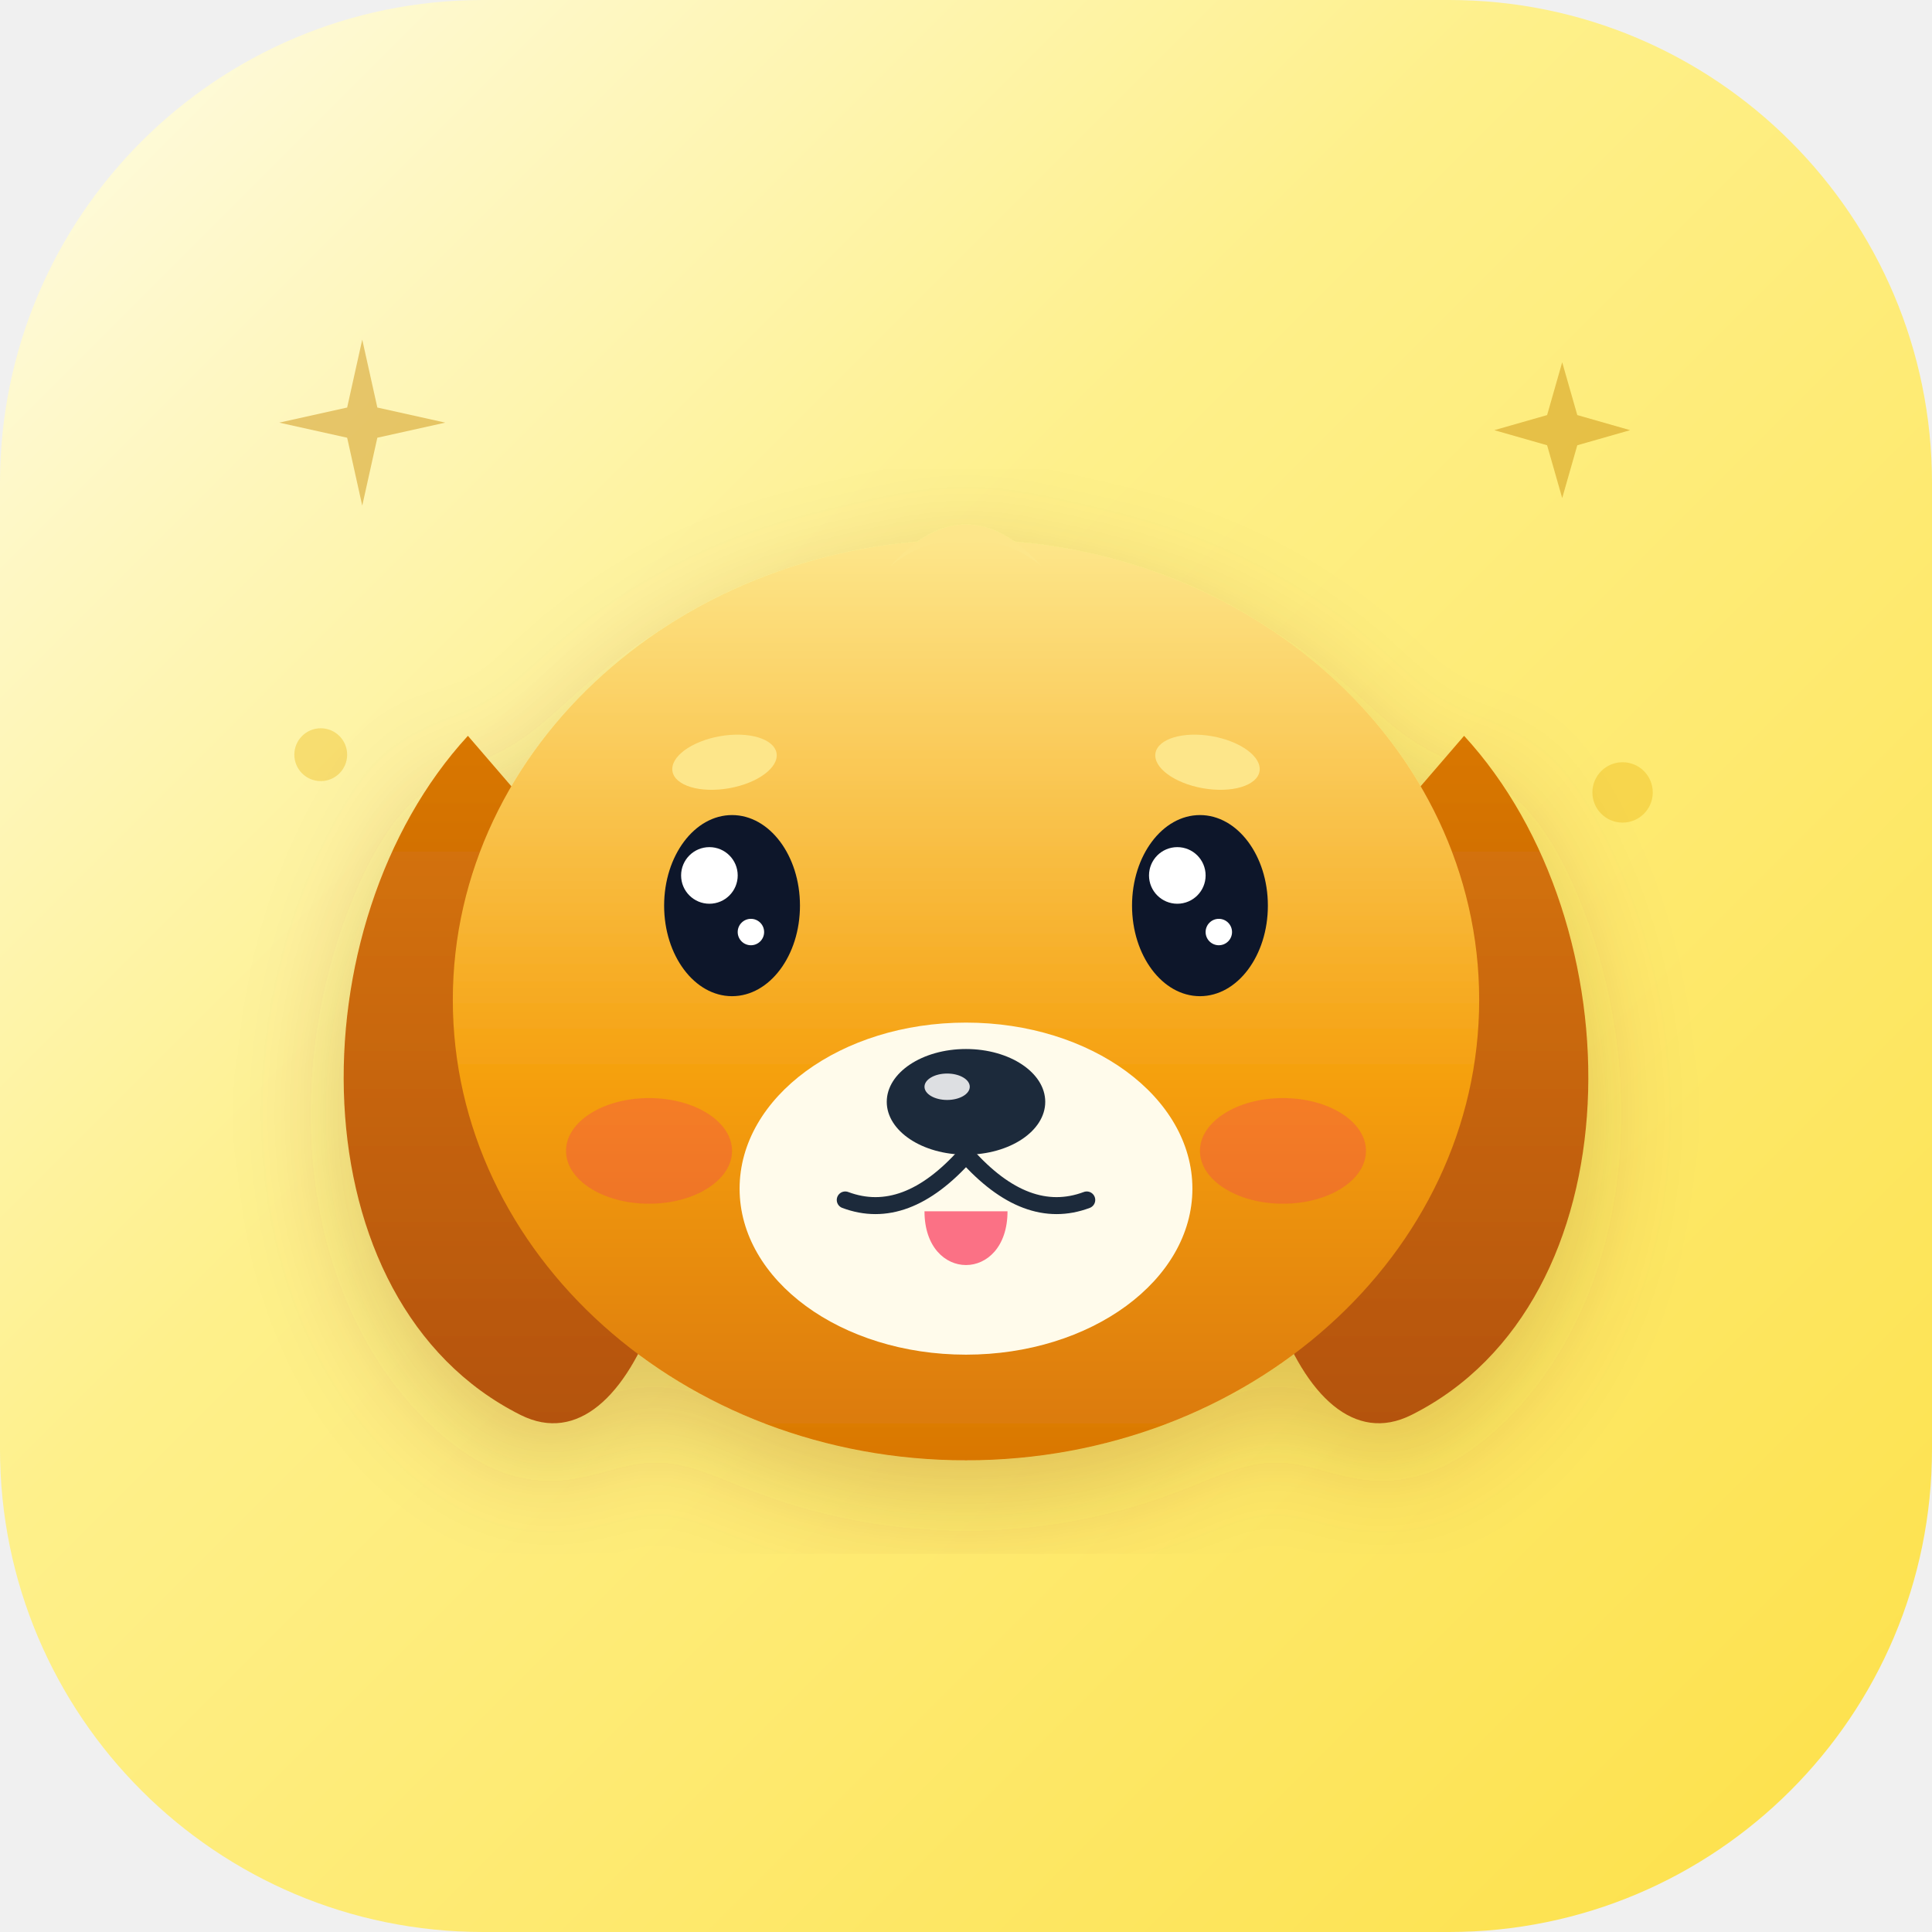
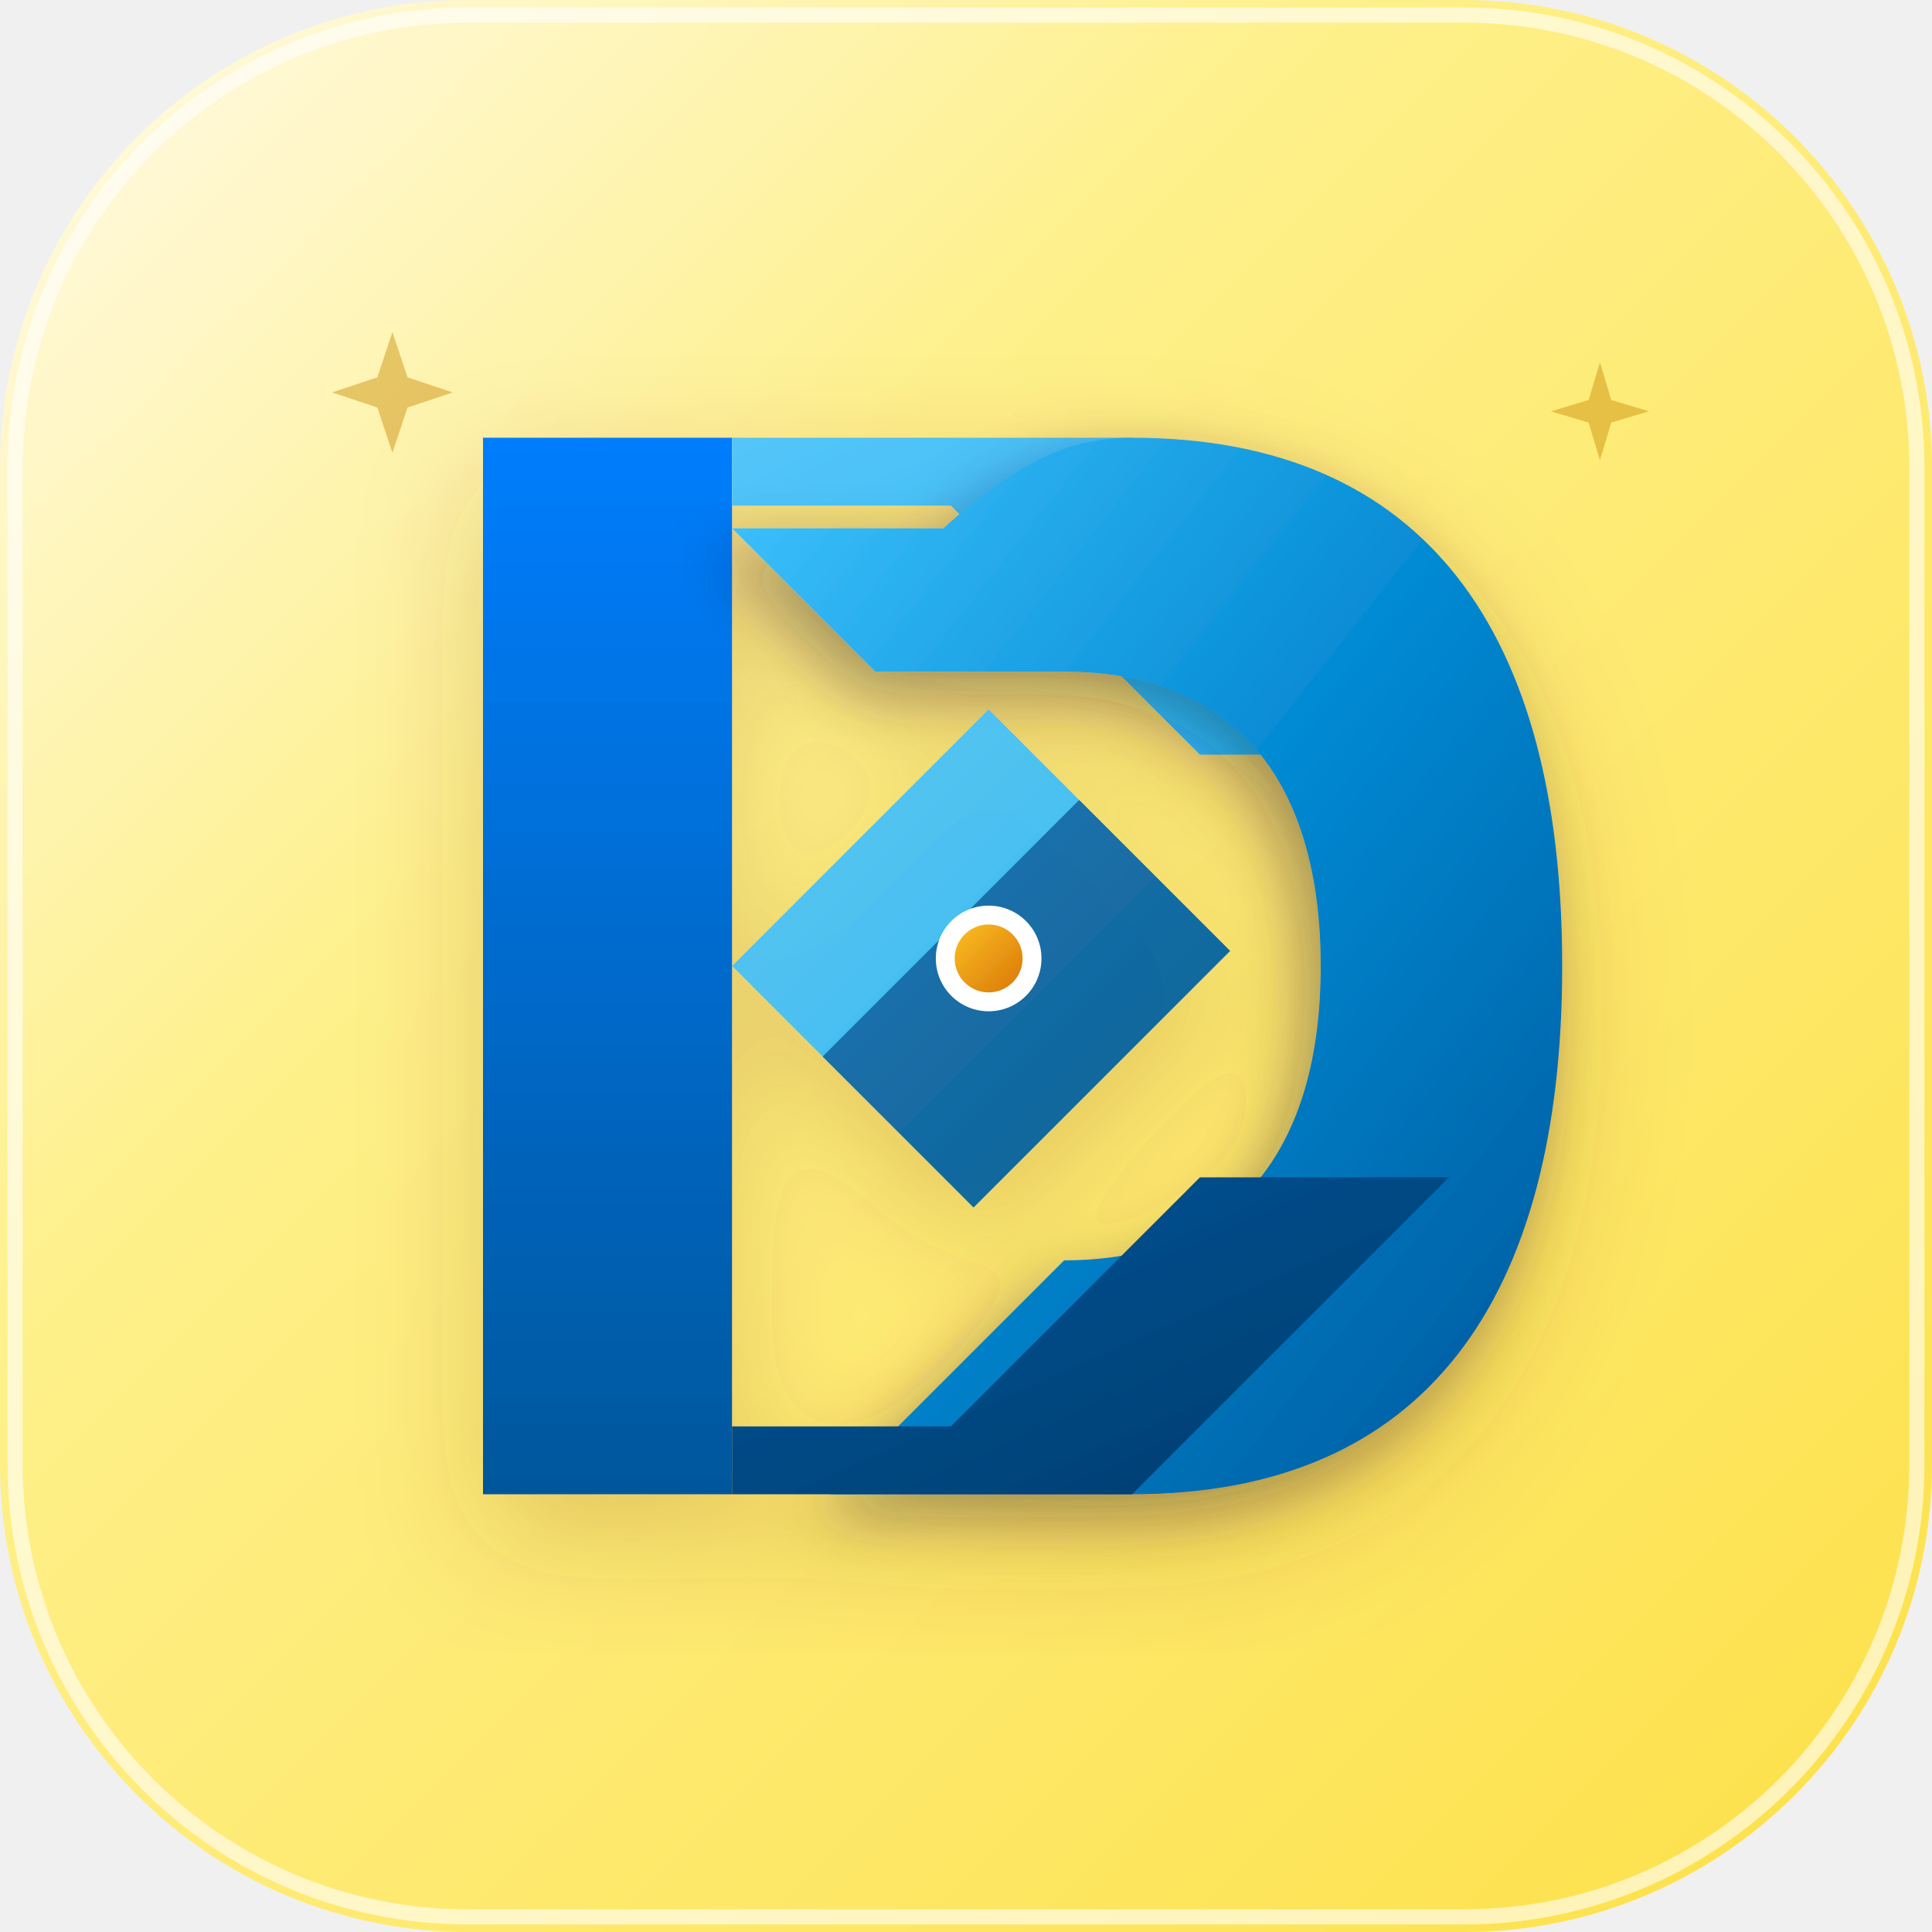
<svg xmlns="http://www.w3.org/2000/svg" viewBox="0 0 512 512" width="512" height="512">
  <defs>
-     <linearGradient id="yellowBg" x1="0%" y1="0%" x2="100%" y2="100%">
-       <stop offset="0%" stop-color="#FEFCE8" />
-       <stop offset="40%" stop-color="#FEF08A" />
+     <linearGradient id="bgGrad" x1="0%" y1="0%" x2="100%" y2="100%">
+       <stop offset="0%" stop-color="#FFFBEB" />
+       <stop offset="35%" stop-color="#FEF08A" />
      <stop offset="100%" stop-color="#FDE047" />
    </linearGradient>
-     <linearGradient id="furGrad" x1="0%" y1="0%" x2="0%" y2="100%">
-       <stop offset="0%" stop-color="#FDE68A" />
-       <stop offset="60%" stop-color="#F59E0B" />
+     <linearGradient id="flutterCyan" x1="0%" y1="0%" x2="100%" y2="100%">
+       <stop offset="0%" stop-color="#54C5F8" />
+       <stop offset="100%" stop-color="#29B6F6" />
+     </linearGradient>
+     <linearGradient id="flutterBlue" x1="0%" y1="0%" x2="0%" y2="100%">
+       <stop offset="0%" stop-color="#027DFD" />
+       <stop offset="100%" stop-color="#01579B" />
+     </linearGradient>
+     <linearGradient id="flutterDeep" x1="0%" y1="0%" x2="100%" y2="100%">
+       <stop offset="0%" stop-color="#02569B" />
+       <stop offset="100%" stop-color="#013B6B" />
+     </linearGradient>
+     <linearGradient id="flutterBright" x1="0%" y1="0%" x2="100%" y2="100%">
+       <stop offset="0%" stop-color="#40C4FF" />
+       <stop offset="50%" stop-color="#0288D1" />
+       <stop offset="100%" stop-color="#01579B" />
+     </linearGradient>
+     <linearGradient id="goldAccent" x1="0%" y1="0%" x2="100%" y2="100%">
+       <stop offset="0%" stop-color="#FBBF24" />
      <stop offset="100%" stop-color="#D97706" />
    </linearGradient>
-     <linearGradient id="earGrad" x1="0%" y1="0%" x2="0%" y2="100%">
-       <stop offset="0%" stop-color="#D97706" />
-       <stop offset="100%" stop-color="#B45309" />
-     </linearGradient>
-     <filter id="shadow" x="-10%" y="-10%" width="120%" height="120%">
-       <feDropShadow dx="0" dy="10" stdDeviation="14" flood-color="#78350F" flood-opacity="0.22" />
+     <filter id="softShadow" x="-15%" y="-15%" width="130%" height="130%">
+       <feDropShadow dx="0" dy="12" stdDeviation="16" flood-color="#78350F" flood-opacity="0.20" />
+     </filter>
+     <filter id="innerFoldShadow" x="-20%" y="-20%" width="140%" height="140%">
+       <feDropShadow dx="-4" dy="6" stdDeviation="8" flood-color="#001B3A" flood-opacity="0.35" />
    </filter>
  </defs>
-   <rect width="512" height="512" rx="128" fill="url(#yellowBg)" />
-   <path d="M96 90 L100 108 L118 112 L100 116 L96 134 L92 116 L74 112 L92 108 Z" fill="#CA8A04" opacity="0.45" />
-   <path d="M414 96 L418 110 L432 114 L418 118 L414 132 L410 118 L396 114 L410 110 Z" fill="#CA8A04" opacity="0.45" />
-   <circle cx="85" cy="200" r="7" fill="#EAB308" opacity="0.35" />
-   <circle cx="430" cy="210" r="8" fill="#EAB308" opacity="0.35" />
-   <g filter="url(#shadow)">
-     <path d="M124 195 C78 245 78 345 138 375 C168 390 190 325 180 260 Z" fill="url(#earGrad)" />
-     <path d="M388 195 C434 245 434 345 374 375 C344 390 322 325 332 260 Z" fill="url(#earGrad)" />
-     <ellipse cx="256" cy="265" rx="136" ry="122" fill="url(#furGrad)" />
-     <path d="M236 150 Q256 128 276 150 Q266 142 256 144 Q246 142 236 150 Z" fill="#FDE68A" />
-     <ellipse cx="172" cy="305" rx="22" ry="14" fill="#F43F5E" opacity="0.35" />
-     <ellipse cx="340" cy="305" rx="22" ry="14" fill="#F43F5E" opacity="0.35" />
-     <ellipse cx="256" cy="315" rx="60" ry="44" fill="#FFFBEB" />
-     <ellipse cx="256" cy="292" rx="21" ry="14" fill="#1E293B" />
-     <ellipse cx="251" cy="288" rx="6" ry="3.5" fill="#FFFFFF" opacity="0.85" />
-     <path d="M256 306 Q240 324 224 318" fill="none" stroke="#1E293B" stroke-width="4.5" stroke-linecap="round" />
-     <path d="M256 306 Q272 324 288 318" fill="none" stroke="#1E293B" stroke-width="4.5" stroke-linecap="round" />
-     <path d="M245 321 C245 340 267 340 267 321 Z" fill="#FB7185" />
-     <ellipse cx="194" cy="240" rx="18" ry="24" fill="#0F172A" />
-     <ellipse cx="318" cy="240" rx="18" ry="24" fill="#0F172A" />
-     <circle cx="188" cy="232" r="7.5" fill="#FFFFFF" />
-     <circle cx="199" cy="247" r="3.5" fill="#FFFFFF" />
-     <circle cx="312" cy="232" r="7.5" fill="#FFFFFF" />
-     <circle cx="323" cy="247" r="3.5" fill="#FFFFFF" />
-     <ellipse cx="192" cy="202" rx="14" ry="7" fill="#FDE68A" transform="rotate(-10 192 202)" />
-     <ellipse cx="320" cy="202" rx="14" ry="7" fill="#FDE68A" transform="rotate(10 320 202)" />
+   <rect width="512" height="512" rx="124" fill="url(#bgGrad)" />
+   <rect width="504" height="504" x="4" y="4" rx="120" fill="none" stroke="#FFFFFF" stroke-width="4" stroke-opacity="0.6" />
+   <g filter="url(#softShadow)">
+     <path d="M 128 116               L 194 116               L 194 396               L 128 396               Z" fill="url(#flutterBlue)" rx="6" />
+     <path d="M 194 116               L 300 116               L 384 200               L 318 200               L 252 134               L 194 134               Z" fill="url(#flutterCyan)" />
+     <path d="M 300 116              C 378 116 414 168 414 256              C 414 344 378 396 300 396              L 220 396              L 282 334              C 328 334 350 304 350 256              C 350 208 328 178 282 178              L 232 178              L 194 140              L 250 140              C 272 120 286 116 300 116              Z" fill="url(#flutterBright)" filter="url(#innerFoldShadow)" />
+     <path d="M 194 396              L 300 396              L 384 312              L 318 312              L 252 378              L 194 378              Z" fill="url(#flutterDeep)" />
+     <path d="M 194 256              L 262 188              L 326 252              L 258 320              Z" fill="url(#flutterCyan)" opacity="0.95" />
+     <path d="M 258 320              L 326 252              L 286 212              L 218 280              Z" fill="url(#flutterDeep)" opacity="0.7" />
+     <circle cx="262" cy="254" r="14" fill="#FFFFFF" />
+     <circle cx="262" cy="254" r="9" fill="url(#goldAccent)" />
  </g>
+   <path d="M 104 88 L 108 100 L 120 104 L 108 108 L 104 120 L 100 108 L 88 104 L 100 100 Z" fill="#CA8A04" opacity="0.45" />
+   <path d="M 424 96 L 427 106 L 437 109 L 427 112 L 424 122 L 421 112 L 411 109 L 421 106 Z" fill="#CA8A04" opacity="0.45" />
</svg>
